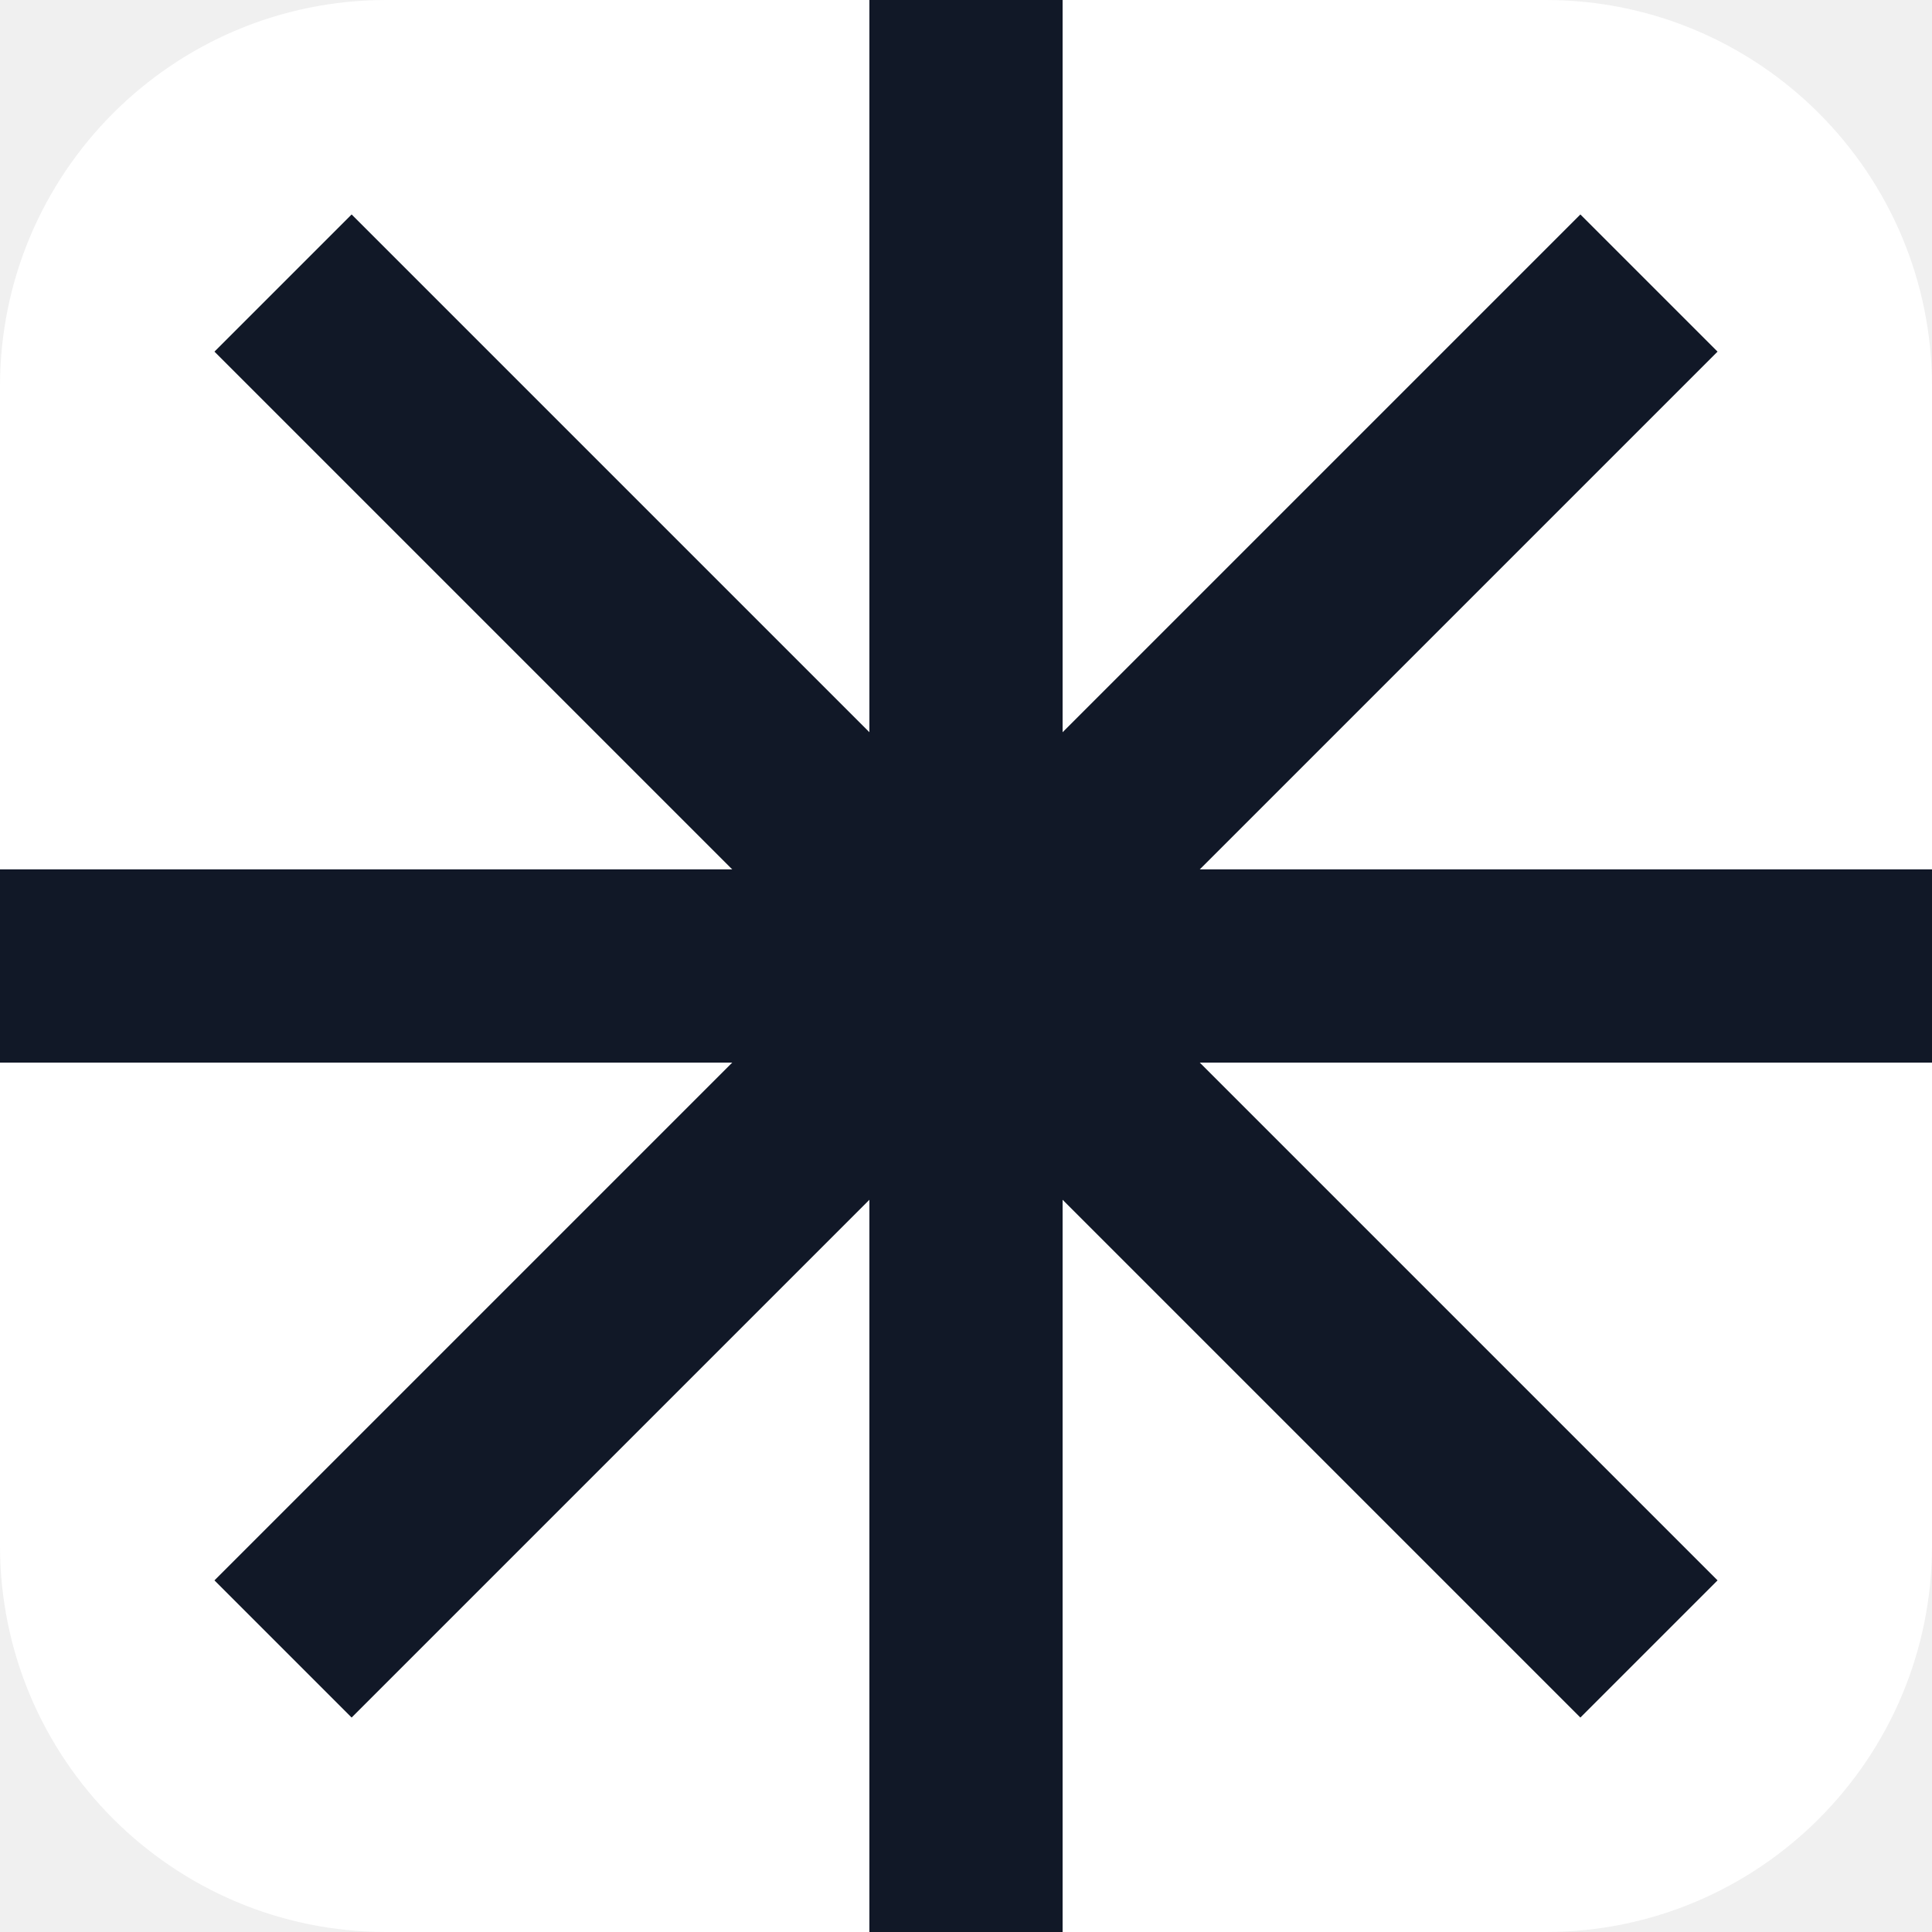
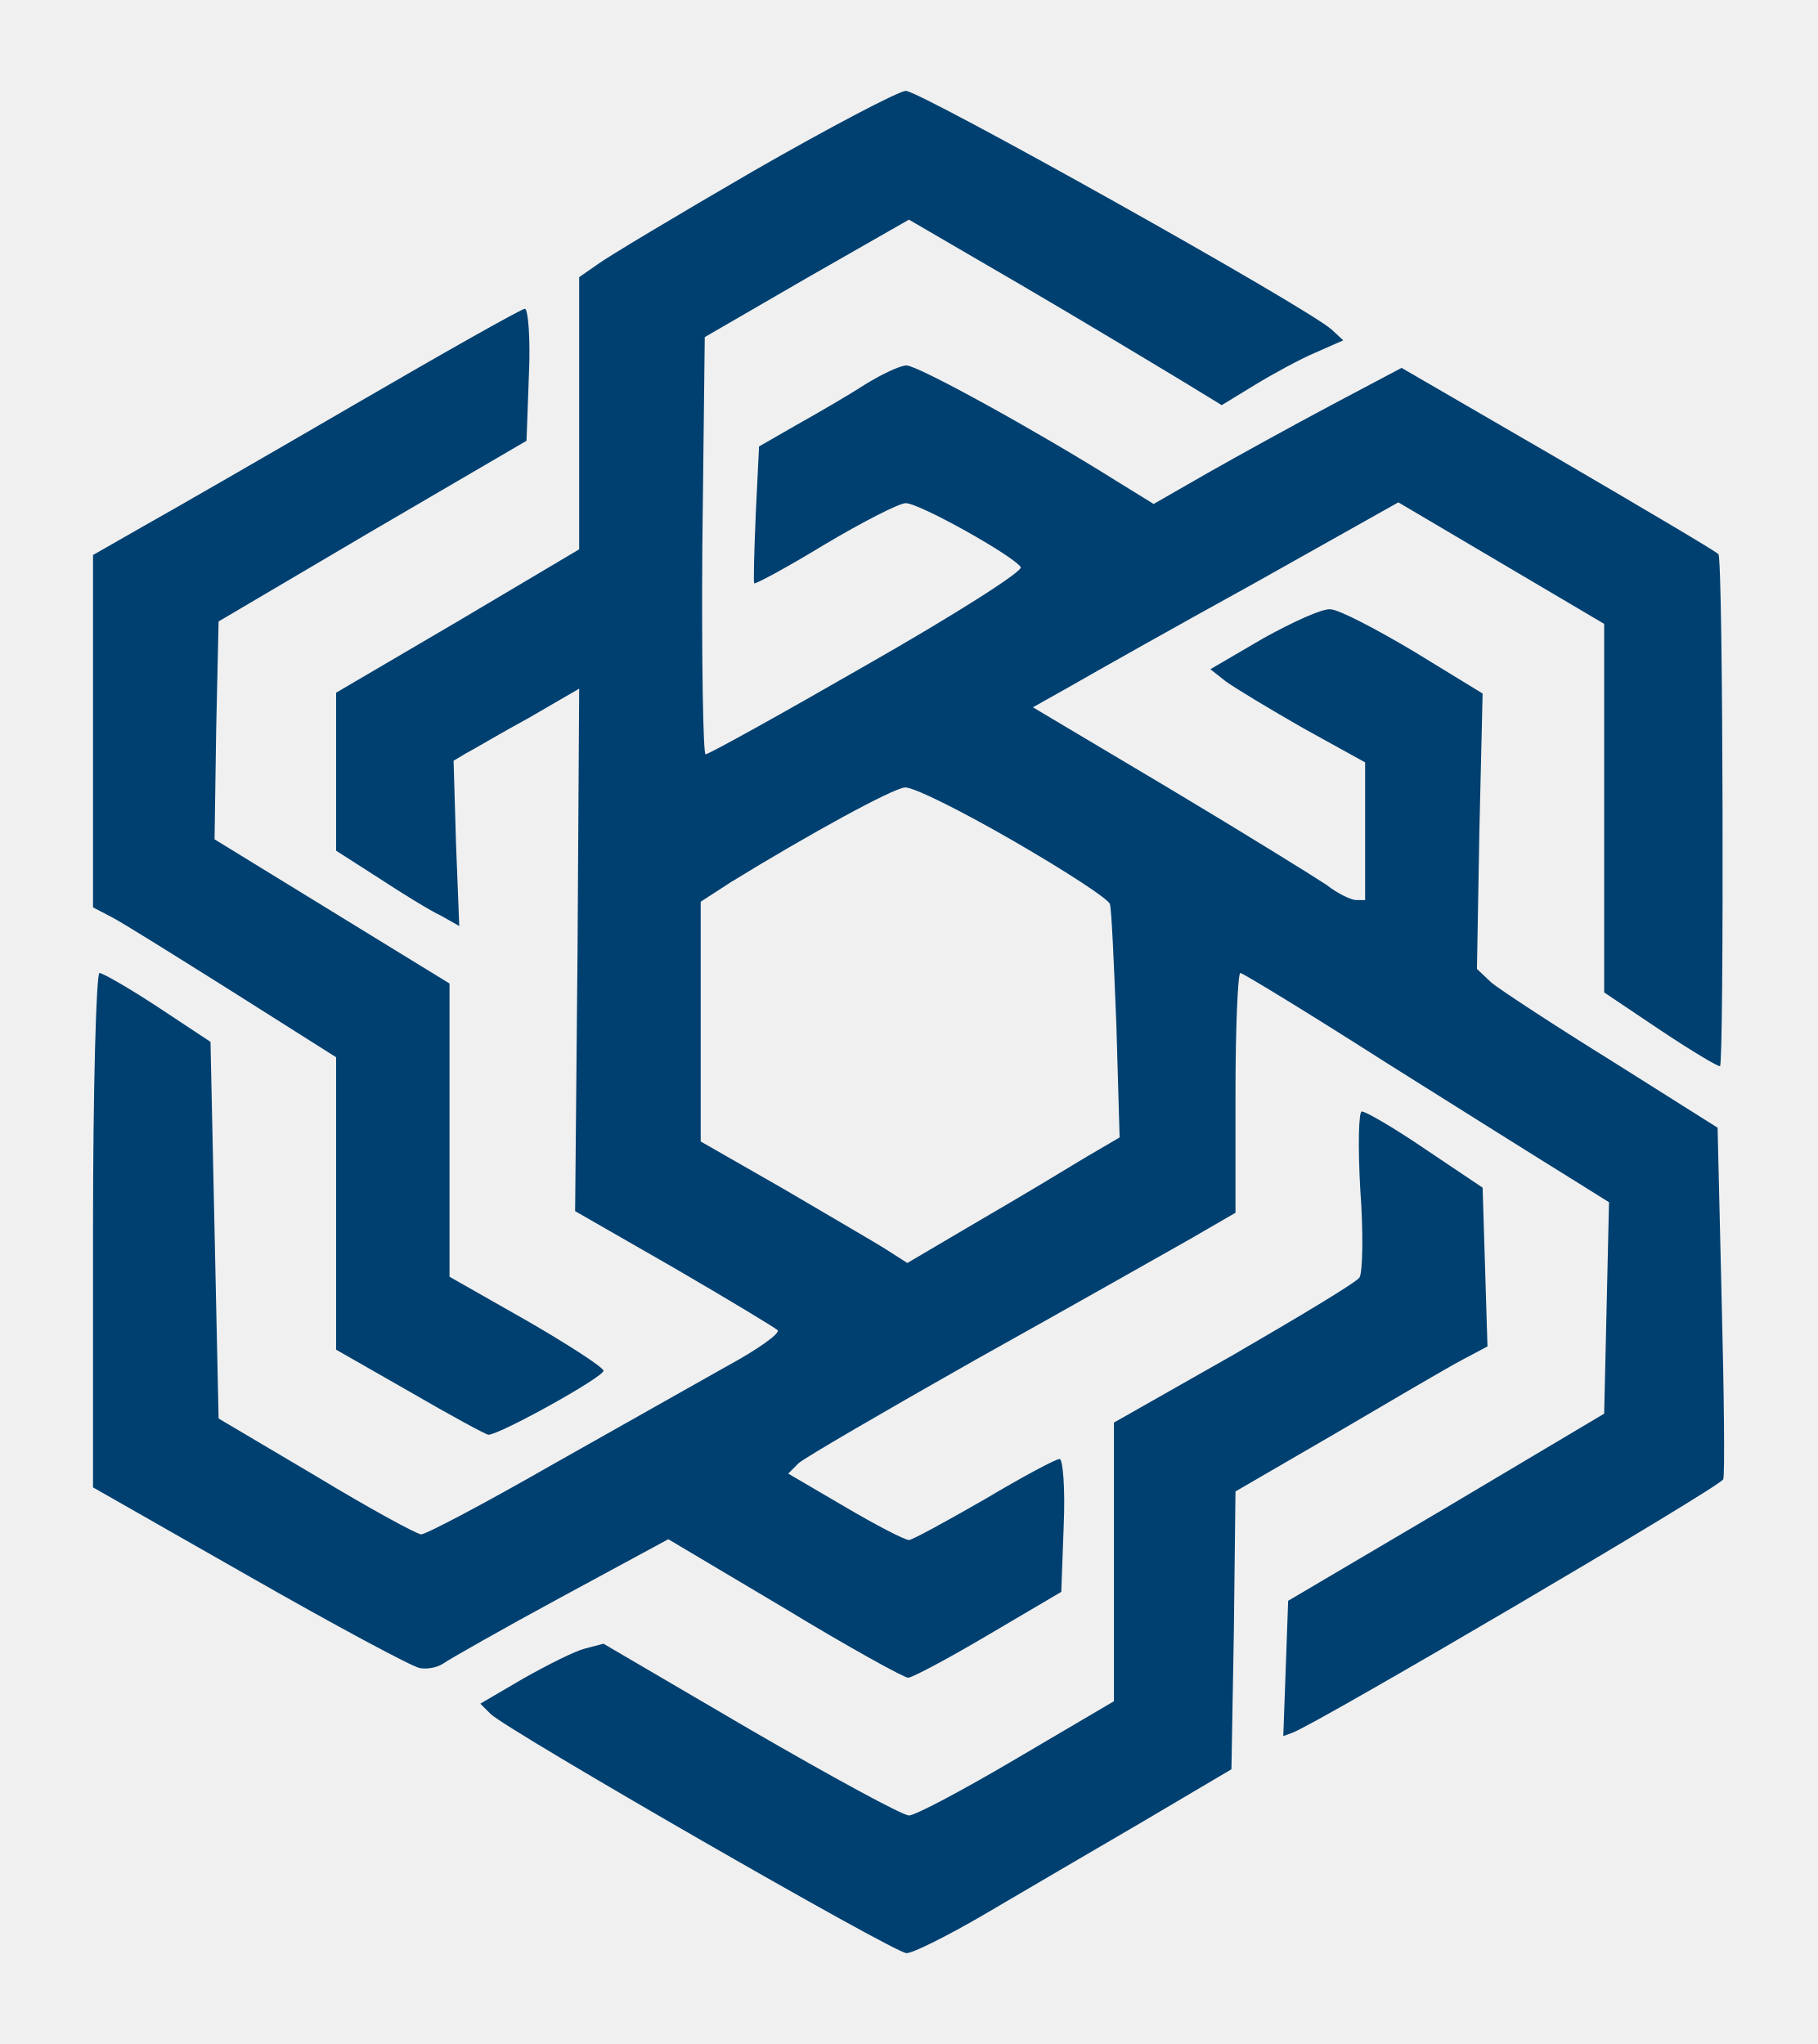
- <svg xmlns="http://www.w3.org/2000/svg" viewBox="0 0 100 100" role="img" aria-label="HiveCrew">
-   <rect width="100" height="100" rx="20" fill="#ffffff" />
-   <polygon fill="#111827" points="45,62.1 45,100 55,100 55,62.1 81.8,88.9 88.9,81.8 62.1,55 100,55 100,45 62.1,45 88.9,18.2 81.8,11.1 55,37.9 55,0 45,0 45,37.9 18.2,11.1 11.1,18.2 37.9,45 0,45 0,55 37.9,55 11.1,81.8 18.2,88.9" />
+ <svg xmlns="http://www.w3.org/2000/svg" width="240" height="270" viewBox="0 0 240 270">
+   <svg x="12" y="12" width="216" height="246" viewBox="0 0 201.334 229.9" preserveAspectRatio="xMidYMid meet">
+     <g color="#004070">
+       <g transform="translate(-11,238.9) scale(0.1,-0.1)" fill="currentColor" stroke="none">
+         <path d="M925 2290 c-93 -54 -180 -106 -192 -115 l-23 -16 0 -168 0 -168 -150 -89 -150 -88 0 -98 0 -97 53 -34 c29 -19 63 -40 76 -46 l23 -13 -4 102 -3 102 15 9 c8 4 43 25 78 44 l62 36 -2 -322 -3 -323 122 -70 c67 -39 125 -74 128 -77 3 -4 -25 -24 -62 -44 -37 -21 -135 -76 -218 -123 -82 -47 -154 -85 -160 -85 -5 0 -64 32 -130 72 l-120 71 -5 232 -5 233 -65 43 c-35 23 -68 42 -72 42 -4 0 -8 -143 -8 -317 l0 -318 193 -110 c105 -60 200 -111 210 -113 10 -2 23 1 30 6 7 5 72 42 144 81 l133 72 143 -85 c79 -48 148 -86 153 -86 5 0 50 24 99 53 l90 53 3 82 c2 45 -1 82 -5 82 -5 0 -46 -22 -93 -50 -47 -27 -89 -50 -93 -50 -5 0 -40 18 -79 41 l-70 41 13 13 c8 7 106 64 219 128 113 63 231 130 263 148 l57 33 0 148 c0 81 3 148 6 148 3 0 85 -50 182 -112 97 -61 199 -125 225 -141 l48 -30 -3 -131 -3 -130 -195 -116 -195 -115 -3 -84 -3 -83 11 4 c27 9 529 304 532 313 2 6 1 105 -2 222 l-5 212 -130 82 c-71 44 -138 88 -149 97 l-18 17 3 170 4 170 -85 52 c-47 28 -93 52 -103 52 -10 1 -47 -16 -83 -36 l-65 -38 19 -15 c11 -8 54 -34 96 -58 l76 -42 0 -85 0 -85 -11 0 c-6 0 -23 8 -37 19 -15 10 -102 64 -194 119 l-168 100 48 27 c26 15 127 72 225 126 l178 100 127 -75 127 -75 0 -228 0 -227 70 -47 c39 -26 71 -45 73 -44 5 4 4 627 -2 632 -2 3 -92 56 -198 118 l-193 112 -85 -45 c-47 -25 -116 -63 -153 -84 l-68 -39 -47 29 c-97 61 -244 142 -258 142 -8 0 -31 -11 -52 -24 -20 -13 -58 -35 -83 -49 l-47 -27 -4 -82 c-2 -46 -3 -85 -2 -87 2 -1 41 20 87 48 47 28 92 51 100 51 17 0 133 -65 142 -79 3 -5 -82 -59 -189 -120 -106 -61 -196 -111 -200 -111 -3 0 -5 116 -4 257 l3 258 126 73 126 72 139 -81 c77 -45 163 -97 193 -115 l54 -33 41 25 c23 14 56 32 75 40 l34 15 -14 13 c-29 27 -510 296 -526 295 -10 -1 -94 -45 -188 -99z m321 -827 c64 -37 118 -72 119 -78 2 -5 5 -73 8 -149 l4 -139 -41 -24 c-23 -14 -81 -49 -131 -78 l-90 -53 -25 16 c-14 9 -71 42 -127 75 l-103 59 0 148 0 148 37 24 c96 59 200 116 215 117 10 1 70 -29 134 -66z" />
+         <path d="M435 2003 c-110 -64 -228 -132 -262 -151 l-63 -36 0 -218 0 -217 23 -12 c12 -6 79 -48 149 -92 l128 -81 0 -180 0 -181 91 -52 c50 -29 94 -53 97 -53 14 0 142 71 142 79 0 4 -43 32 -95 62 l-95 54 0 181 0 181 -145 89 -145 89 2 135 3 134 190 112 190 111 3 82 c2 44 -1 81 -5 81 -4 0 -98 -53 -208 -117z" />
+         <path d="M1674 1033 c4 -54 3 -103 -1 -109 -4 -6 -74 -48 -155 -95 l-148 -84 0 -172 0 -172 -119 -70 c-66 -39 -126 -71 -134 -71 -8 0 -96 48 -196 106 l-181 106 -23 -6 c-12 -3 -46 -20 -76 -37 l-53 -31 13 -13 c24 -22 498 -295 513 -295 8 0 52 22 98 49 46 27 133 78 193 113 l110 65 3 171 2 172 124 72 c68 40 138 81 155 90 l32 17 -3 98 -3 98 -70 47 c-38 26 -74 47 -79 47 -4 1 -5 -43 -2 -96z" />
+       </g>
+     </g>
+   </svg>
</svg>
